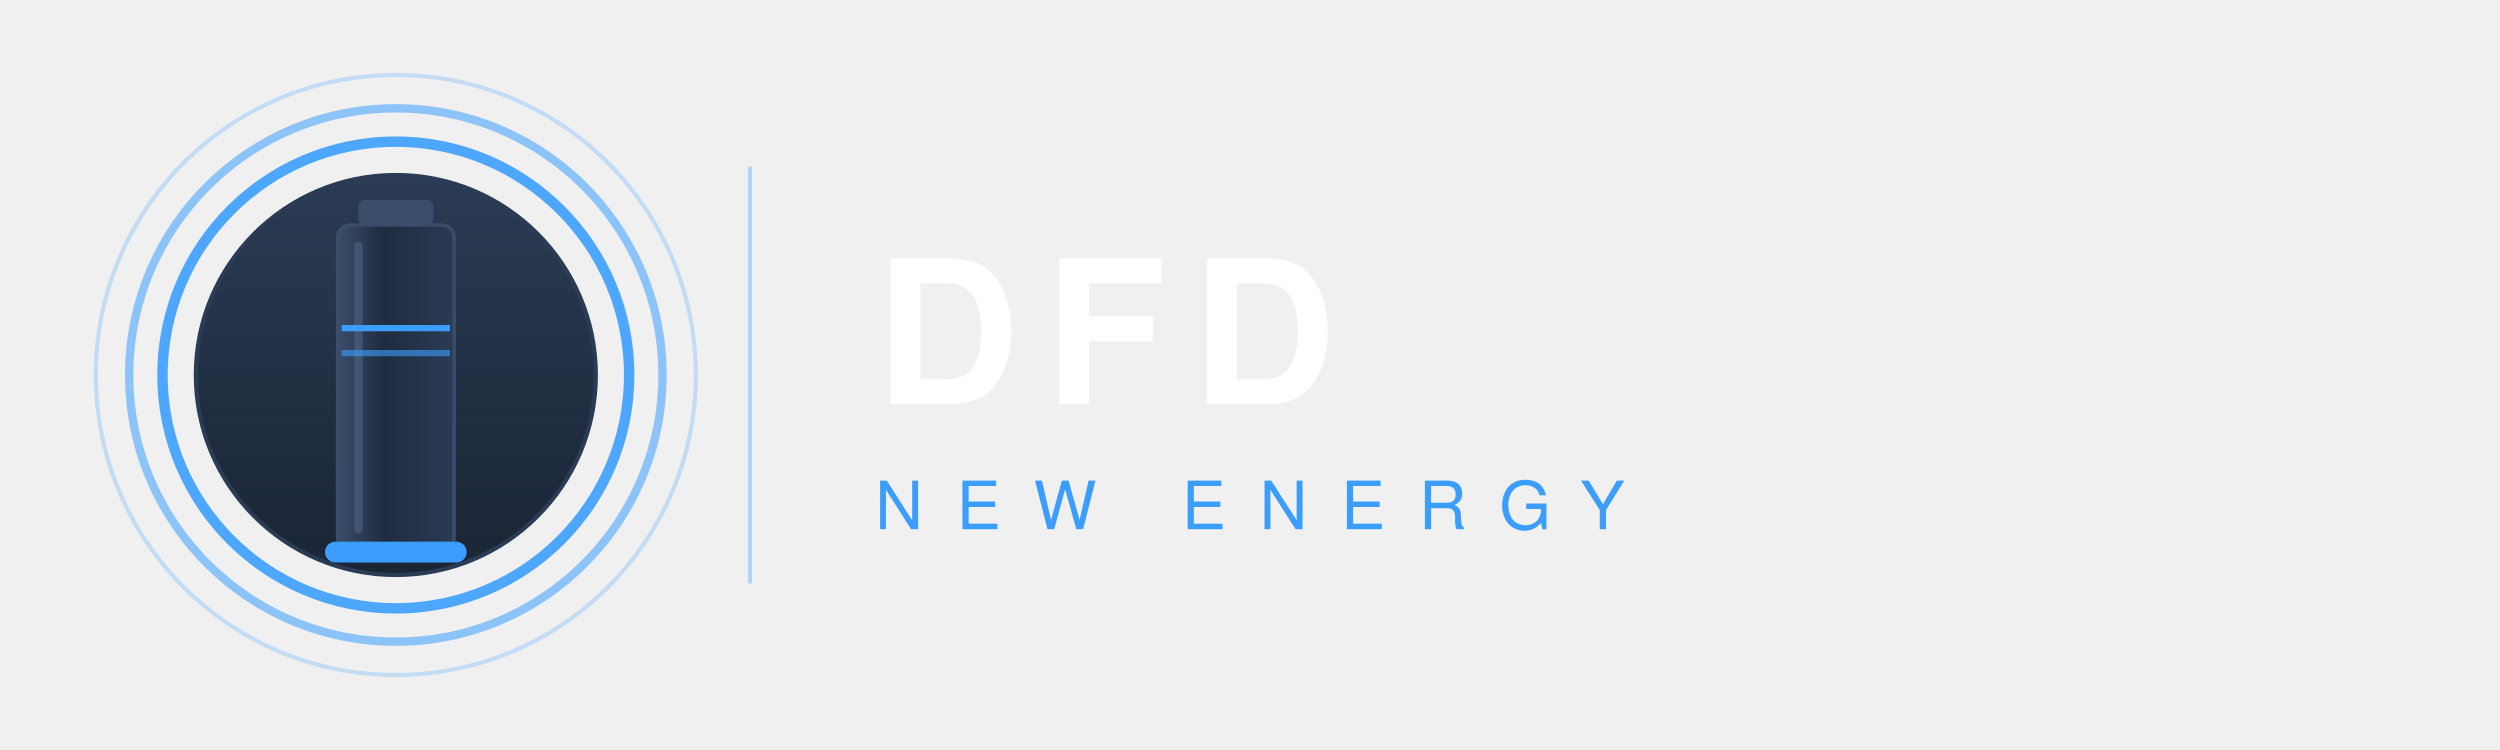
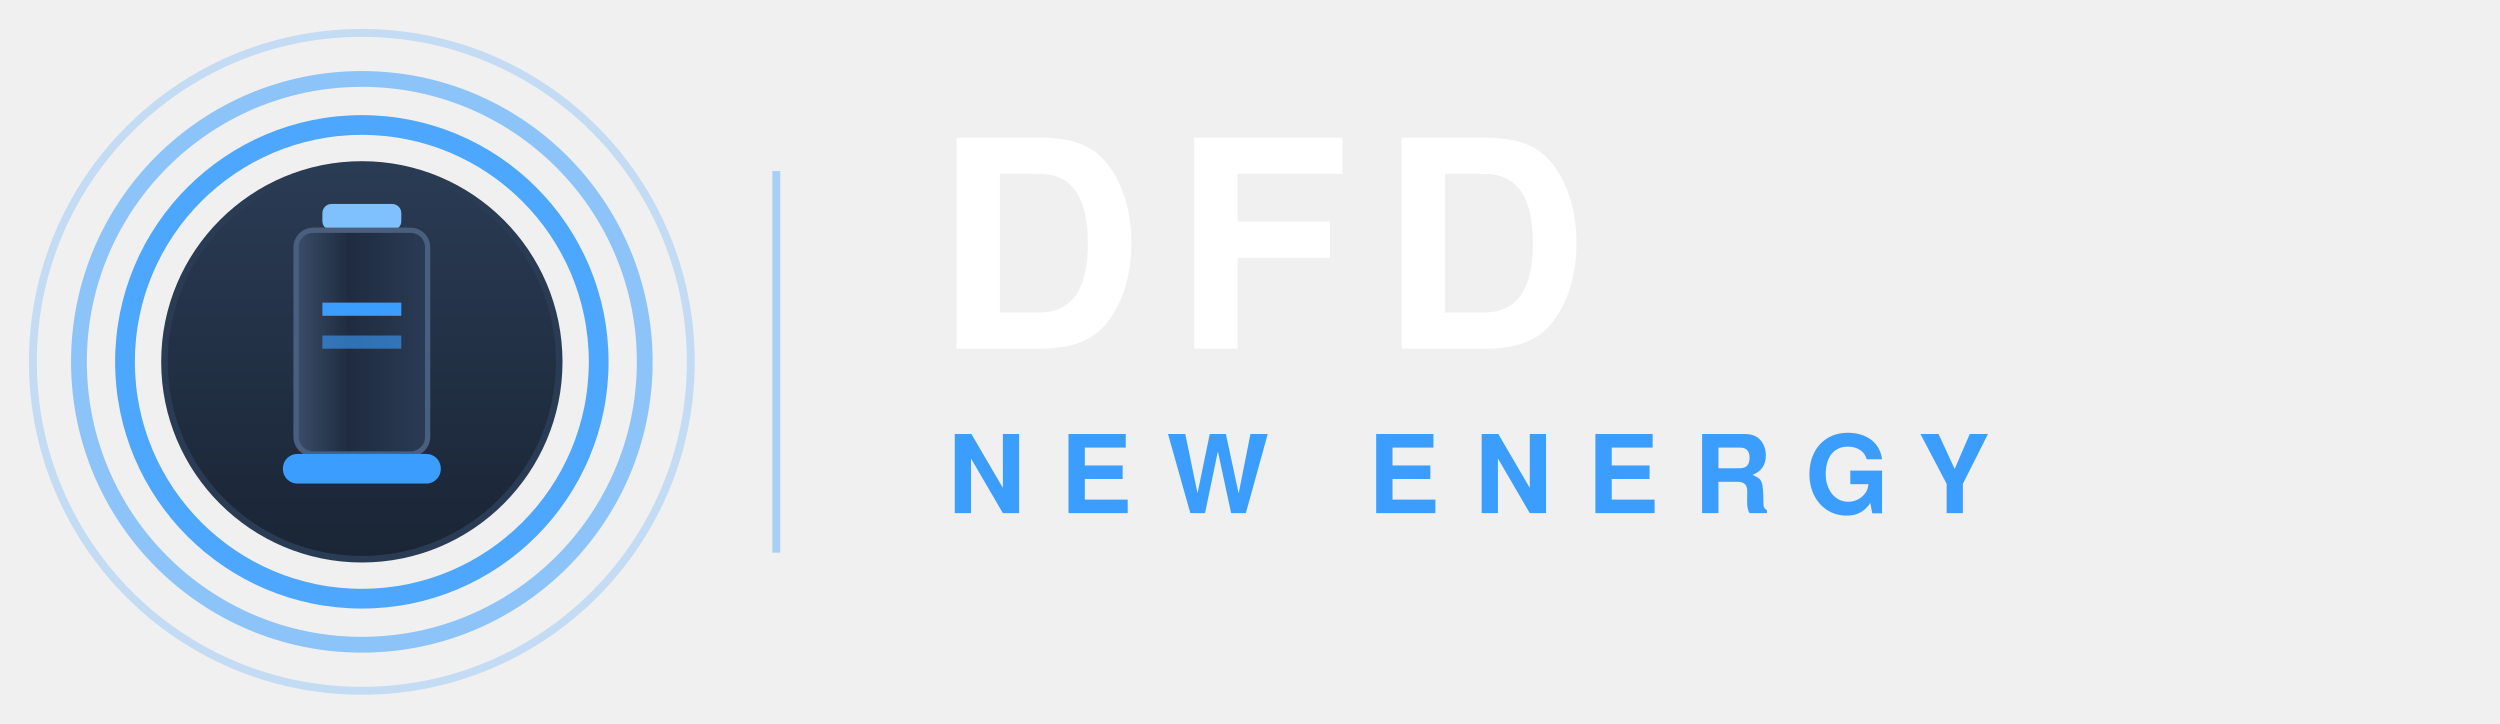
- <svg xmlns="http://www.w3.org/2000/svg" viewBox="0 0 600 180" role="img" aria-label="DFD New Energy">
-   <g transform="translate(20,10)">
-     <circle cx="75" cy="80" r="72" fill="none" stroke="#3B9EFF" stroke-width="1" opacity="0.25" />
-     <circle cx="75" cy="80" r="64" fill="none" stroke="#3B9EFF" stroke-width="2" opacity="0.55" />
-     <circle cx="75" cy="80" r="56" fill="none" stroke="#3B9EFF" stroke-width="2.5" opacity="0.9" />
-     <circle cx="75" cy="80" r="48" fill="url(#gm)" stroke="#2a3b54" stroke-width="1" />
-     <g transform="translate(56,38)">
-       <rect x="10" y="0" width="18" height="6" rx="1.5" fill="#3a4d6a" />
-       <rect x="5" y="6" width="28" height="78" rx="3" fill="url(#cb)" stroke="#3a4d6a" stroke-width="0.8" />
-       <rect x="9" y="10" width="2" height="70" rx="1" fill="#4a5e7e" opacity="0.7" />
-       <rect x="6" y="30" width="26" height="1.5" fill="#3B9EFF" />
-       <rect x="6" y="36" width="26" height="1.5" fill="#3B9EFF" opacity="0.6" />
-       <rect x="2" y="82" width="34" height="5" rx="2.5" fill="#3B9EFF" />
-     </g>
+ <svg xmlns="http://www.w3.org/2000/svg" viewBox="0 0 380 110" role="img" aria-label="DFD New Energy">
+   <circle cx="55" cy="55" r="50" fill="none" stroke="#3B9EFF" stroke-width="1.2" opacity="0.25" />
+   <circle cx="55" cy="55" r="43" fill="none" stroke="#3B9EFF" stroke-width="2.4" opacity="0.55" />
+   <circle cx="55" cy="55" r="36" fill="none" stroke="#3B9EFF" stroke-width="3" opacity="0.9" />
+   <circle cx="55" cy="55" r="30" fill="url(#gm)" stroke="#2a3b54" stroke-width="1" />
+   <g transform="translate(55,55)">
+     <rect x="-6" y="-24" width="12" height="4" rx="1.4" fill="#7FC1FF" />
+     <rect x="-10" y="-20" width="20" height="34" rx="2.6" fill="url(#cb)" stroke="#4a5e7e" stroke-width="0.8" />
+     <rect x="-6" y="-9" width="12" height="2" fill="#3B9EFF" />
+     <rect x="-6" y="-4" width="12" height="2" fill="#3B9EFF" opacity="0.6" />
+     <rect x="-12" y="14" width="24" height="4.5" rx="2.2" fill="#3B9EFF" />
  </g>
-   <line x1="180" y1="40" x2="180" y2="140" stroke="#3B9EFF" stroke-width="1" opacity="0.35" />
-   <g transform="translate(210,55)">
-     <text x="0" y="42" font-family="'Helvetica Neue', Helvetica, Arial, sans-serif" font-size="48" font-weight="800" letter-spacing="6" fill="#FFFFFF">DFD</text>
-     <text x="0" y="72" font-family="'Helvetica Neue', Helvetica, Arial, sans-serif" font-size="16" font-weight="500" letter-spacing="8" fill="#3B9EFF">NEW ENERGY</text>
-     <line x1="0" y1="85" x2="320" y2="85" stroke="url(#al)" stroke-width="1.5" />
-   </g>
+   <line x1="118" y1="26" x2="118" y2="84" stroke="#3B9EFF" stroke-width="1.2" opacity="0.4" />
+   <text x="142" y="53" font-family="'Helvetica Neue', Helvetica, Arial, sans-serif" font-size="44" font-weight="800" letter-spacing="4.5" fill="#FFFFFF">DFD</text>
+   <text x="144" y="78" font-family="'Helvetica Neue', Helvetica, Arial, sans-serif" font-size="16.5" font-weight="600" letter-spacing="5.2" fill="#3B9EFF">NEW ENERGY</text>
+   <line x1="142" y1="90" x2="366" y2="90" stroke="url(#al)" stroke-width="1.8" />
  <defs>
    <linearGradient id="gm" x1="0" y1="0" x2="0" y2="1">
      <stop offset="0%" stop-color="#2a3b54" />
      <stop offset="100%" stop-color="#1a2535" />
    </linearGradient>
    <linearGradient id="cb" x1="0" y1="0" x2="1" y2="0">
      <stop offset="0%" stop-color="#3a4d6a" />
      <stop offset="40%" stop-color="#1f2c40" />
      <stop offset="100%" stop-color="#2a3b54" />
    </linearGradient>
    <linearGradient id="al" x1="0" y1="0" x2="1" y2="0">
      <stop offset="0%" stop-color="#3B9EFF" stop-opacity="0" />
-       <stop offset="20%" stop-color="#3B9EFF" stop-opacity="0.9" />
+       <stop offset="18%" stop-color="#3B9EFF" stop-opacity="0.9" />
      <stop offset="100%" stop-color="#3B9EFF" stop-opacity="0.2" />
    </linearGradient>
  </defs>
</svg>
